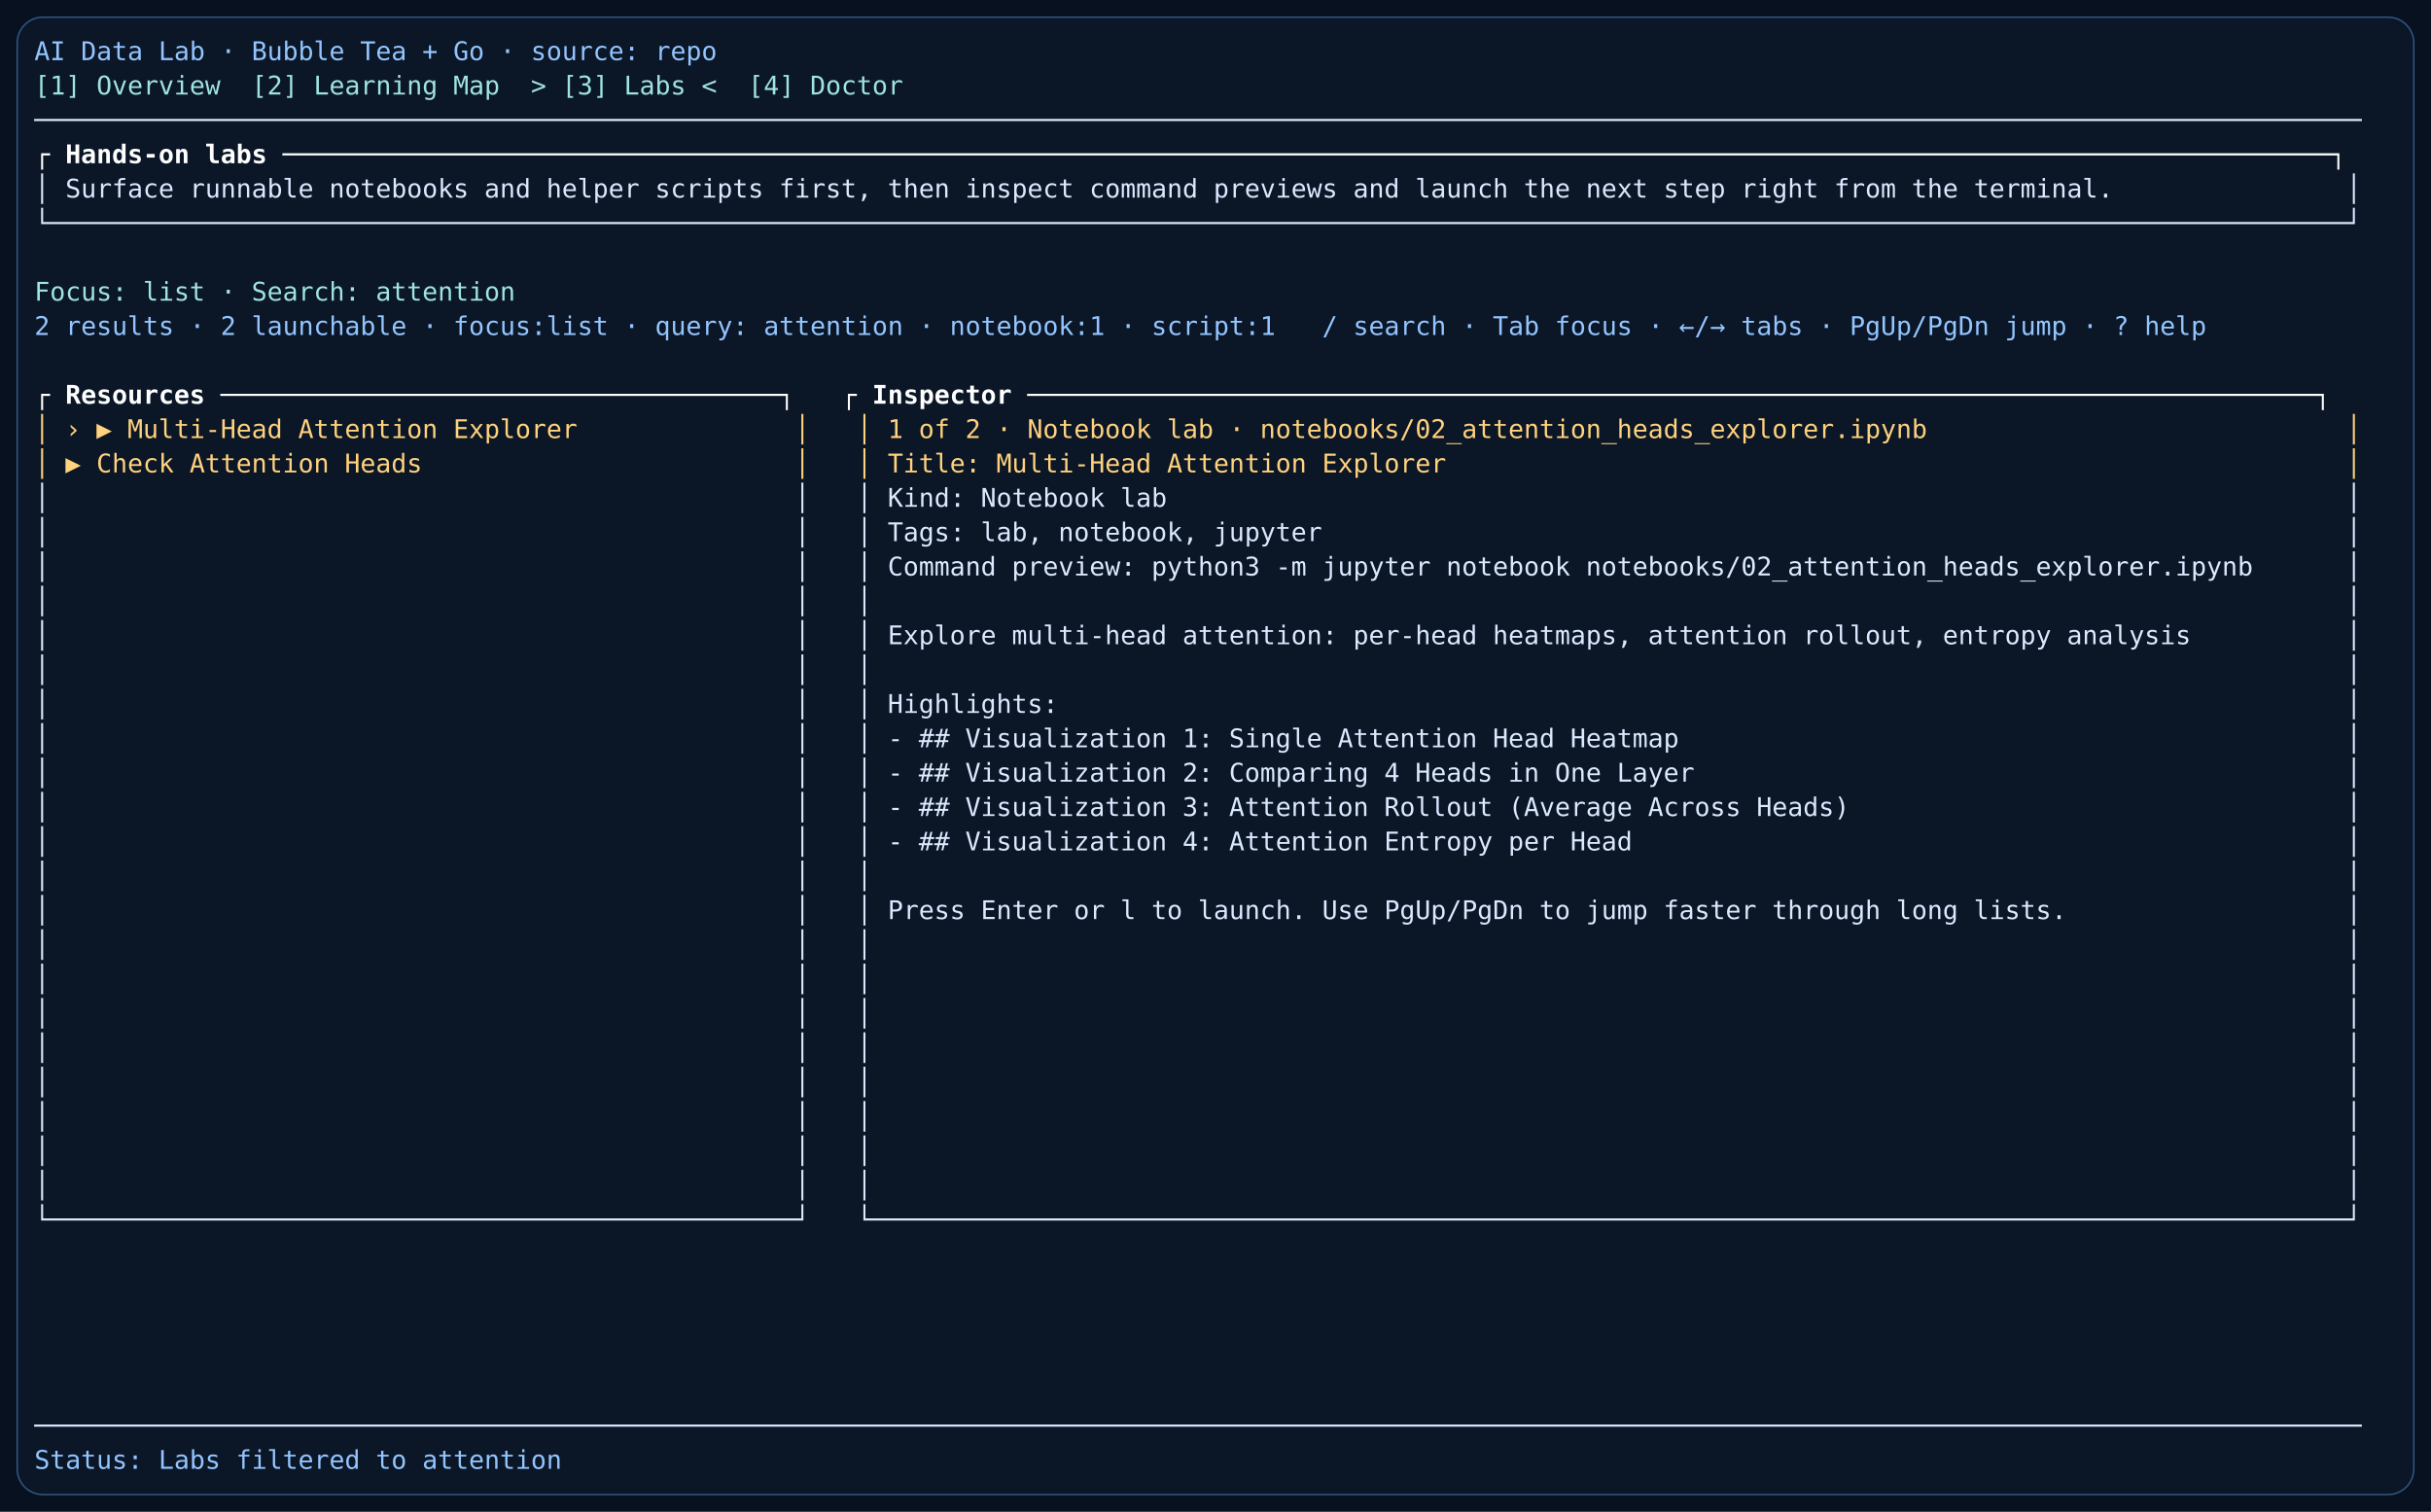
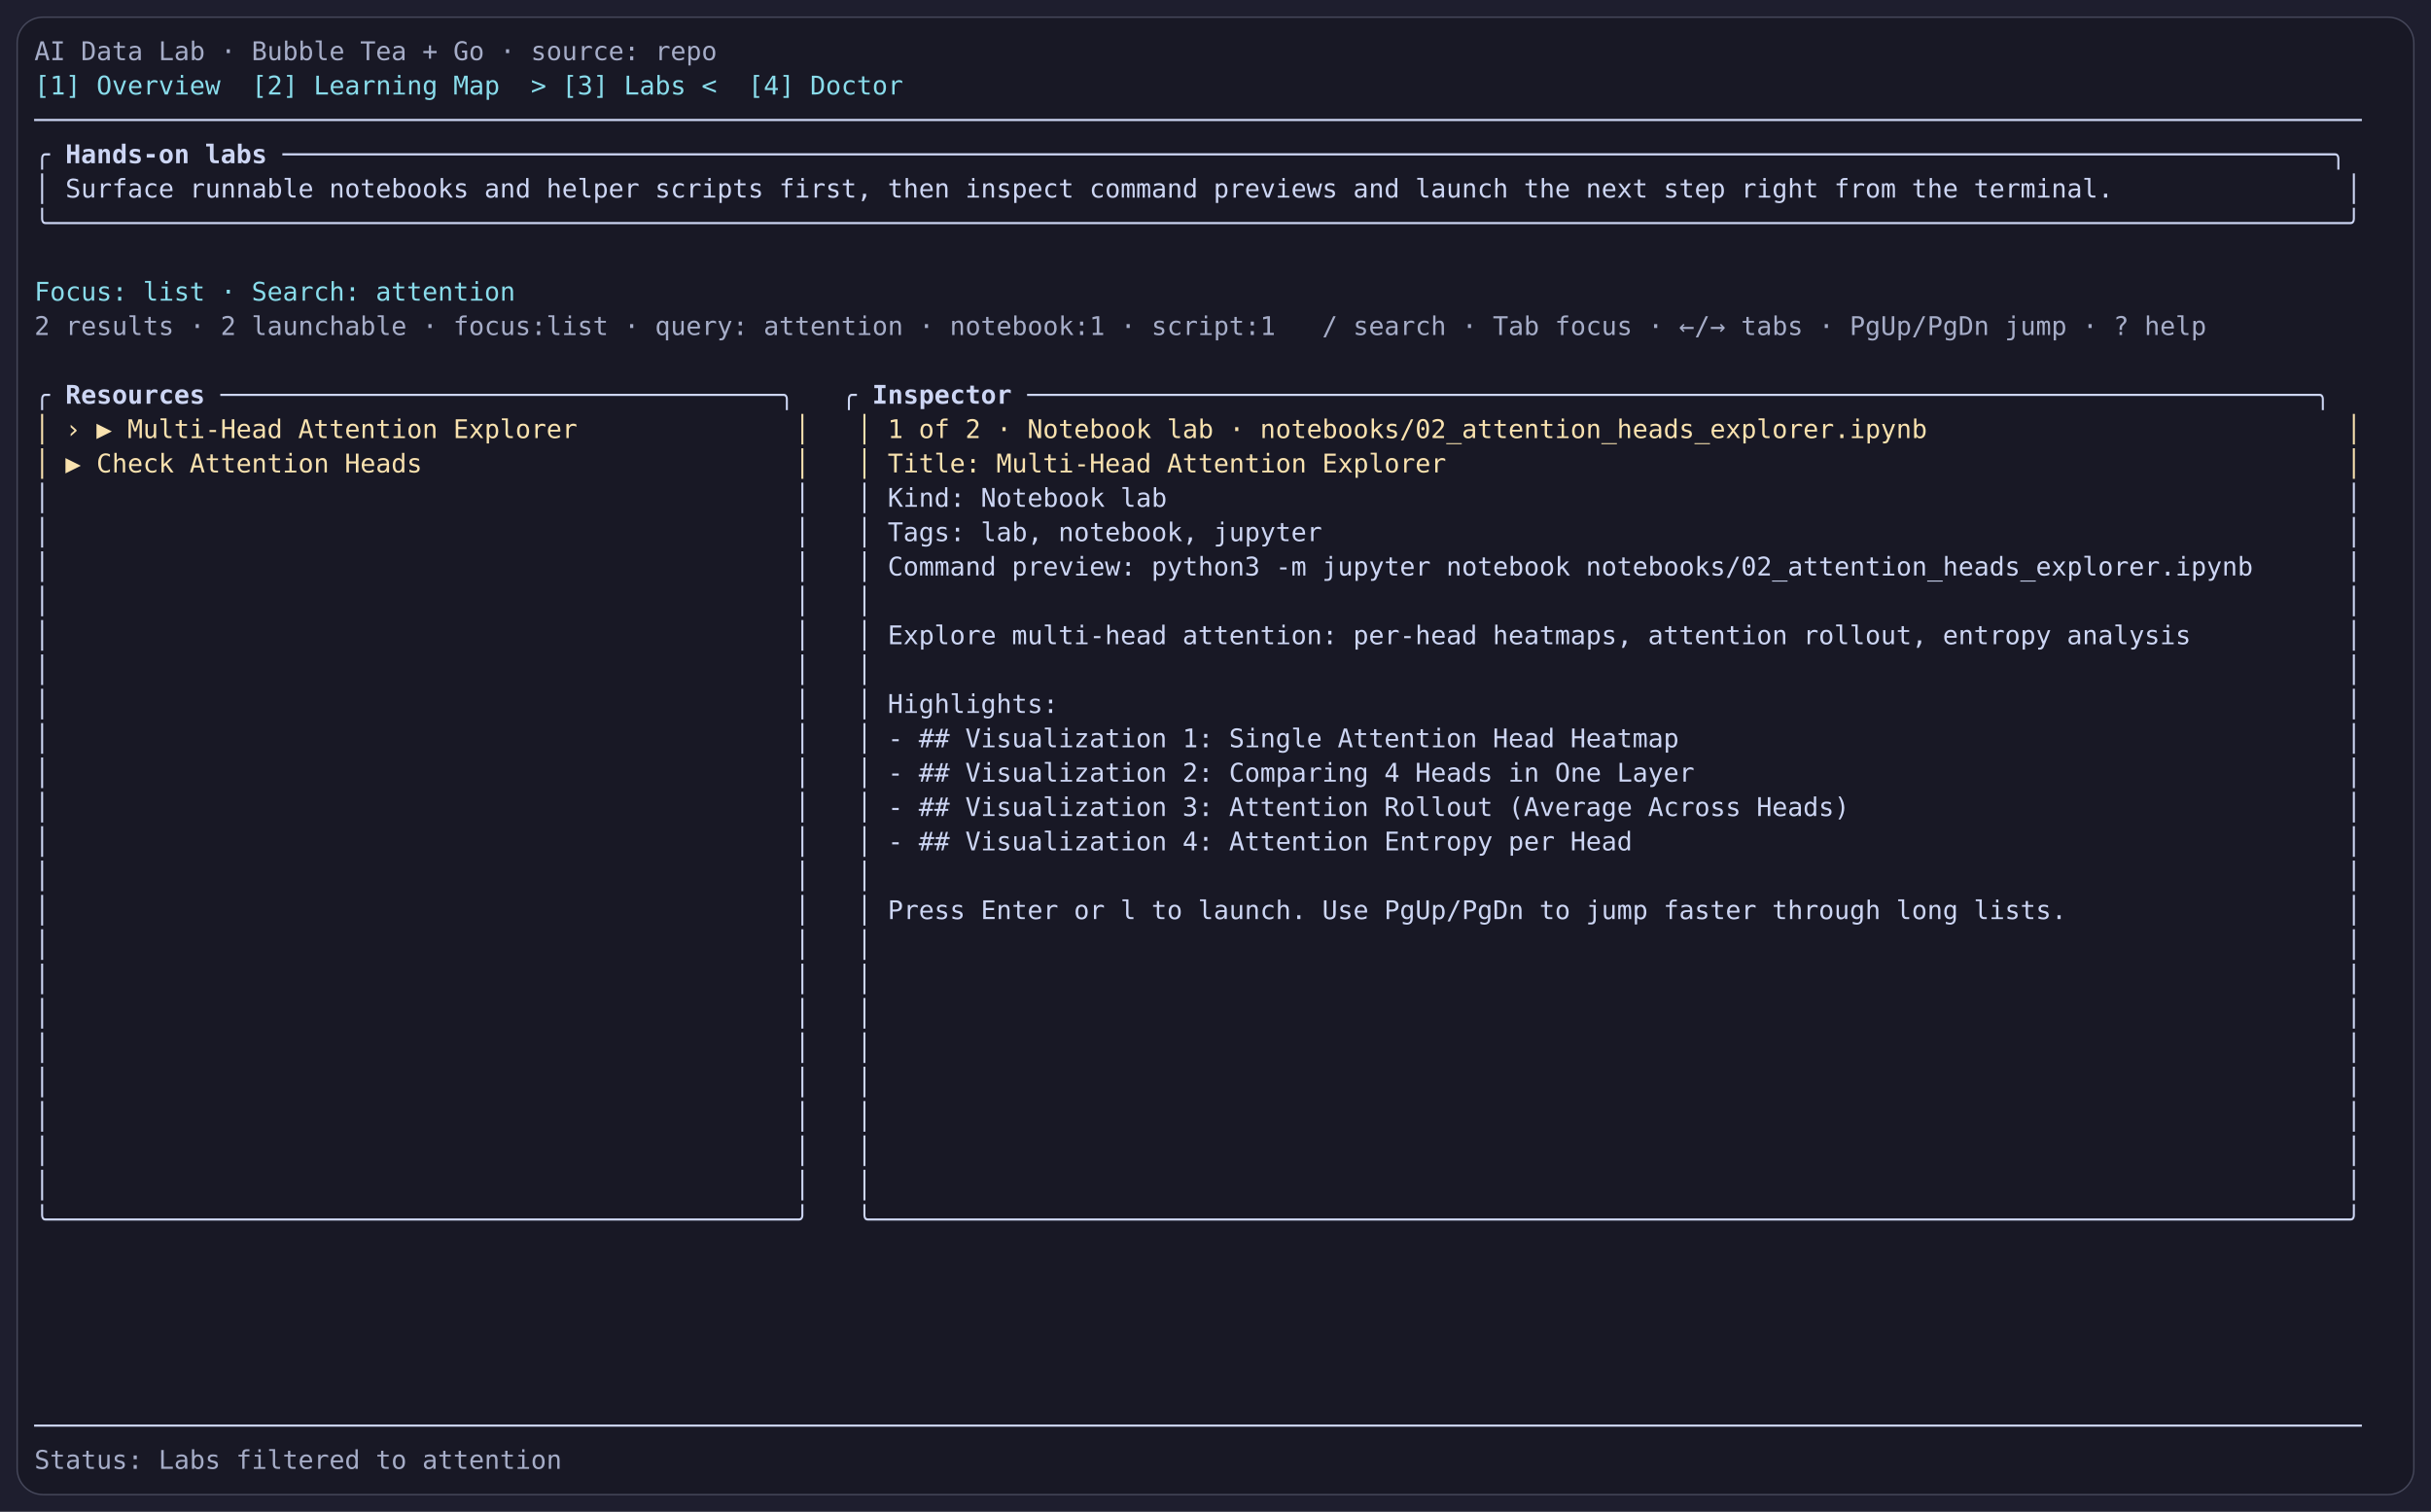
<svg xmlns="http://www.w3.org/2000/svg" viewBox="0 0 1698 1056">
-   <rect width="100%" height="100%" fill="#07111f" />
-   <rect x="12" y="12" width="1674" height="1032" rx="18" fill="#0b1626" stroke="#315985" />
-   <style>text{font-family:ui-monospace,SFMono-Regular,Menlo,Consolas,monospace;font-size:18px;fill:#dbe9ff;}.muted{fill:#93c5ff;}.accent{fill:#9fe4df;}.warm{fill:#ffd27d;}.title{fill:#ffffff;font-weight:700;}</style>
+   <rect width="100%" height="100%" fill="#1e1e2e" />
+   <rect x="12" y="12" width="1674" height="1032" rx="18" fill="#181825" stroke="#45475a" />
+   <style>text{font-family:ui-monospace,SFMono-Regular,Menlo,Consolas,monospace;font-size:18px;fill:#cdd6f4;}.muted{fill:#a6adc8;}.accent{fill:#89dceb;}.warm{fill:#f9e2af;}.title{fill:#cdd6f4;font-weight:700;}</style>
  <text class="muted" x="24" y="42">AI Data Lab · Bubble Tea + Go · source: repo</text>
  <text class="accent" x="24" y="66">[1] Overview  [2] Learning Map  &gt; [3] Labs &lt;  [4] Doctor</text>
  <text x="24" y="90">──────────────────────────────────────────────────────────────────────────────────────────────────────────────────────────────────────────────────────</text>
-   <text class="title" x="24" y="114">┌ Hands-on labs ────────────────────────────────────────────────────────────────────────────────────────────────────────────────────────────────────┐</text>
+   <text class="title" x="24" y="114">╭ Hands-on labs ────────────────────────────────────────────────────────────────────────────────────────────────────────────────────────────────────╮</text>
  <text x="24" y="138">│ Surface runnable notebooks and helper scripts first, then inspect command previews and launch the next step right from the terminal.               │</text>
-   <text x="24" y="162">└────────────────────────────────────────────────────────────────────────────────────────────────────────────────────────────────────────────────────┘</text>
+   <text x="24" y="162">╰────────────────────────────────────────────────────────────────────────────────────────────────────────────────────────────────────────────────────╯</text>
  <text x="24" y="186" />
  <text class="accent" x="24" y="210">Focus: list · Search: attention</text>
  <text class="muted" x="24" y="234">2 results · 2 launchable · focus:list · query: attention · notebook:1 · script:1   / search · Tab focus · ←/→ tabs · PgUp/PgDn jump · ? help</text>
  <text x="24" y="258" />
-   <text class="title" x="24" y="282">┌ Resources ────────────────────────────────────┐   ┌ Inspector ───────────────────────────────────────────────────────────────────────────────────┐</text>
+   <text class="title" x="24" y="282">╭ Resources ────────────────────────────────────╮   ╭ Inspector ───────────────────────────────────────────────────────────────────────────────────╮</text>
  <text class="warm" x="24" y="306">│ › ▶ Multi-Head Attention Explorer              │   │ 1 of 2 · Notebook lab · notebooks/02_attention_heads_explorer.ipynb                           │</text>
  <text class="warm" x="24" y="330">│ ▶ Check Attention Heads                        │   │ Title: Multi-Head Attention Explorer                                                          │</text>
  <text x="24" y="354">│                                                │   │ Kind: Notebook lab                                                                            │</text>
  <text x="24" y="378">│                                                │   │ Tags: lab, notebook, jupyter                                                                  │</text>
  <text x="24" y="402">│                                                │   │ Command preview: python3 -m jupyter notebook notebooks/02_attention_heads_explorer.ipynb      │</text>
  <text x="24" y="426">│                                                │   │                                                                                               │</text>
  <text x="24" y="450">│                                                │   │ Explore multi-head attention: per-head heatmaps, attention rollout, entropy analysis          │</text>
  <text x="24" y="474">│                                                │   │                                                                                               │</text>
  <text x="24" y="498">│                                                │   │ Highlights:                                                                                   │</text>
  <text x="24" y="522">│                                                │   │ - ## Visualization 1: Single Attention Head Heatmap                                           │</text>
  <text x="24" y="546">│                                                │   │ - ## Visualization 2: Comparing 4 Heads in One Layer                                          │</text>
  <text x="24" y="570">│                                                │   │ - ## Visualization 3: Attention Rollout (Average Across Heads)                                │</text>
  <text x="24" y="594">│                                                │   │ - ## Visualization 4: Attention Entropy per Head                                              │</text>
  <text x="24" y="618">│                                                │   │                                                                                               │</text>
  <text x="24" y="642">│                                                │   │ Press Enter or l to launch. Use PgUp/PgDn to jump faster through long lists.                  │</text>
  <text x="24" y="666">│                                                │   │                                                                                               │</text>
  <text x="24" y="690">│                                                │   │                                                                                               │</text>
  <text x="24" y="714">│                                                │   │                                                                                               │</text>
  <text x="24" y="738">│                                                │   │                                                                                               │</text>
  <text x="24" y="762">│                                                │   │                                                                                               │</text>
  <text x="24" y="786">│                                                │   │                                                                                               │</text>
  <text x="24" y="810">│                                                │   │                                                                                               │</text>
  <text x="24" y="834">│                                                │   │                                                                                               │</text>
-   <text x="24" y="858">└────────────────────────────────────────────────┘   └───────────────────────────────────────────────────────────────────────────────────────────────┘</text>
+   <text x="24" y="858">╰────────────────────────────────────────────────╯   ╰───────────────────────────────────────────────────────────────────────────────────────────────╯</text>
  <text x="24" y="882" />
  <text x="24" y="906" />
  <text x="24" y="930" />
  <text x="24" y="954" />
  <text x="24" y="978" />
  <text x="24" y="1002">──────────────────────────────────────────────────────────────────────────────────────────────────────────────────────────────────────────────────────</text>
  <text class="muted" x="24" y="1026">Status: Labs filtered to attention</text>
</svg>
